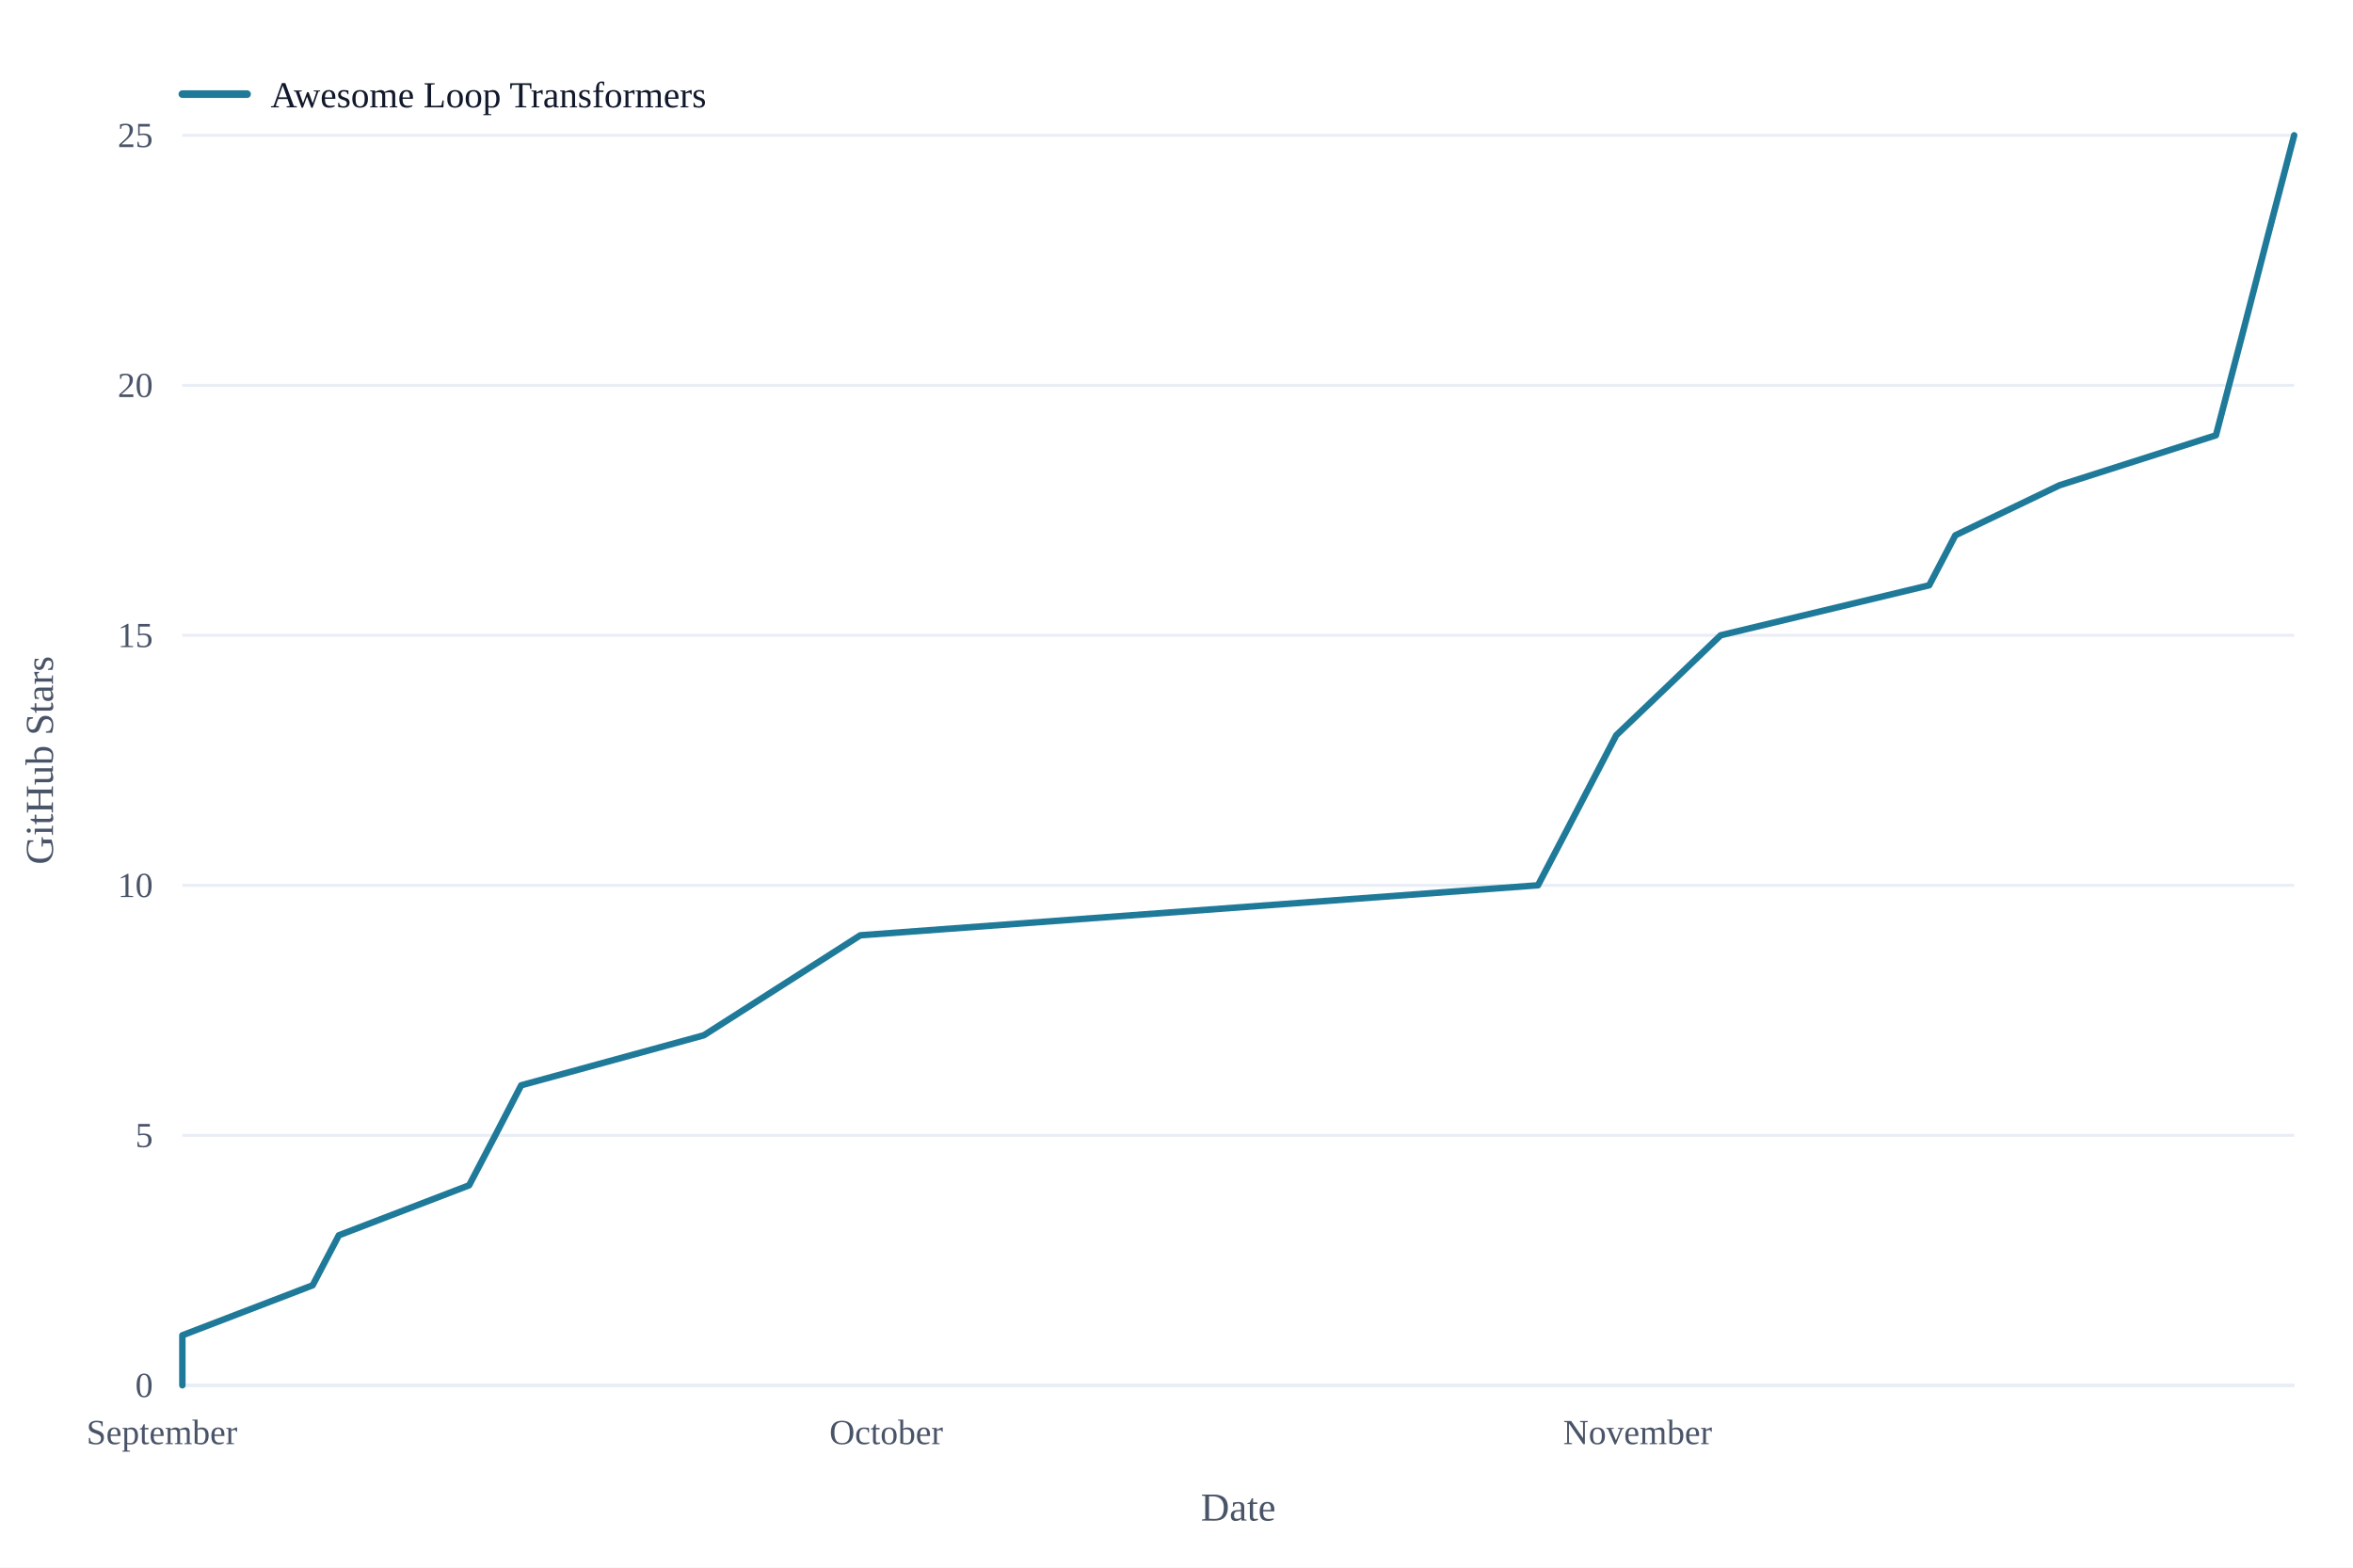
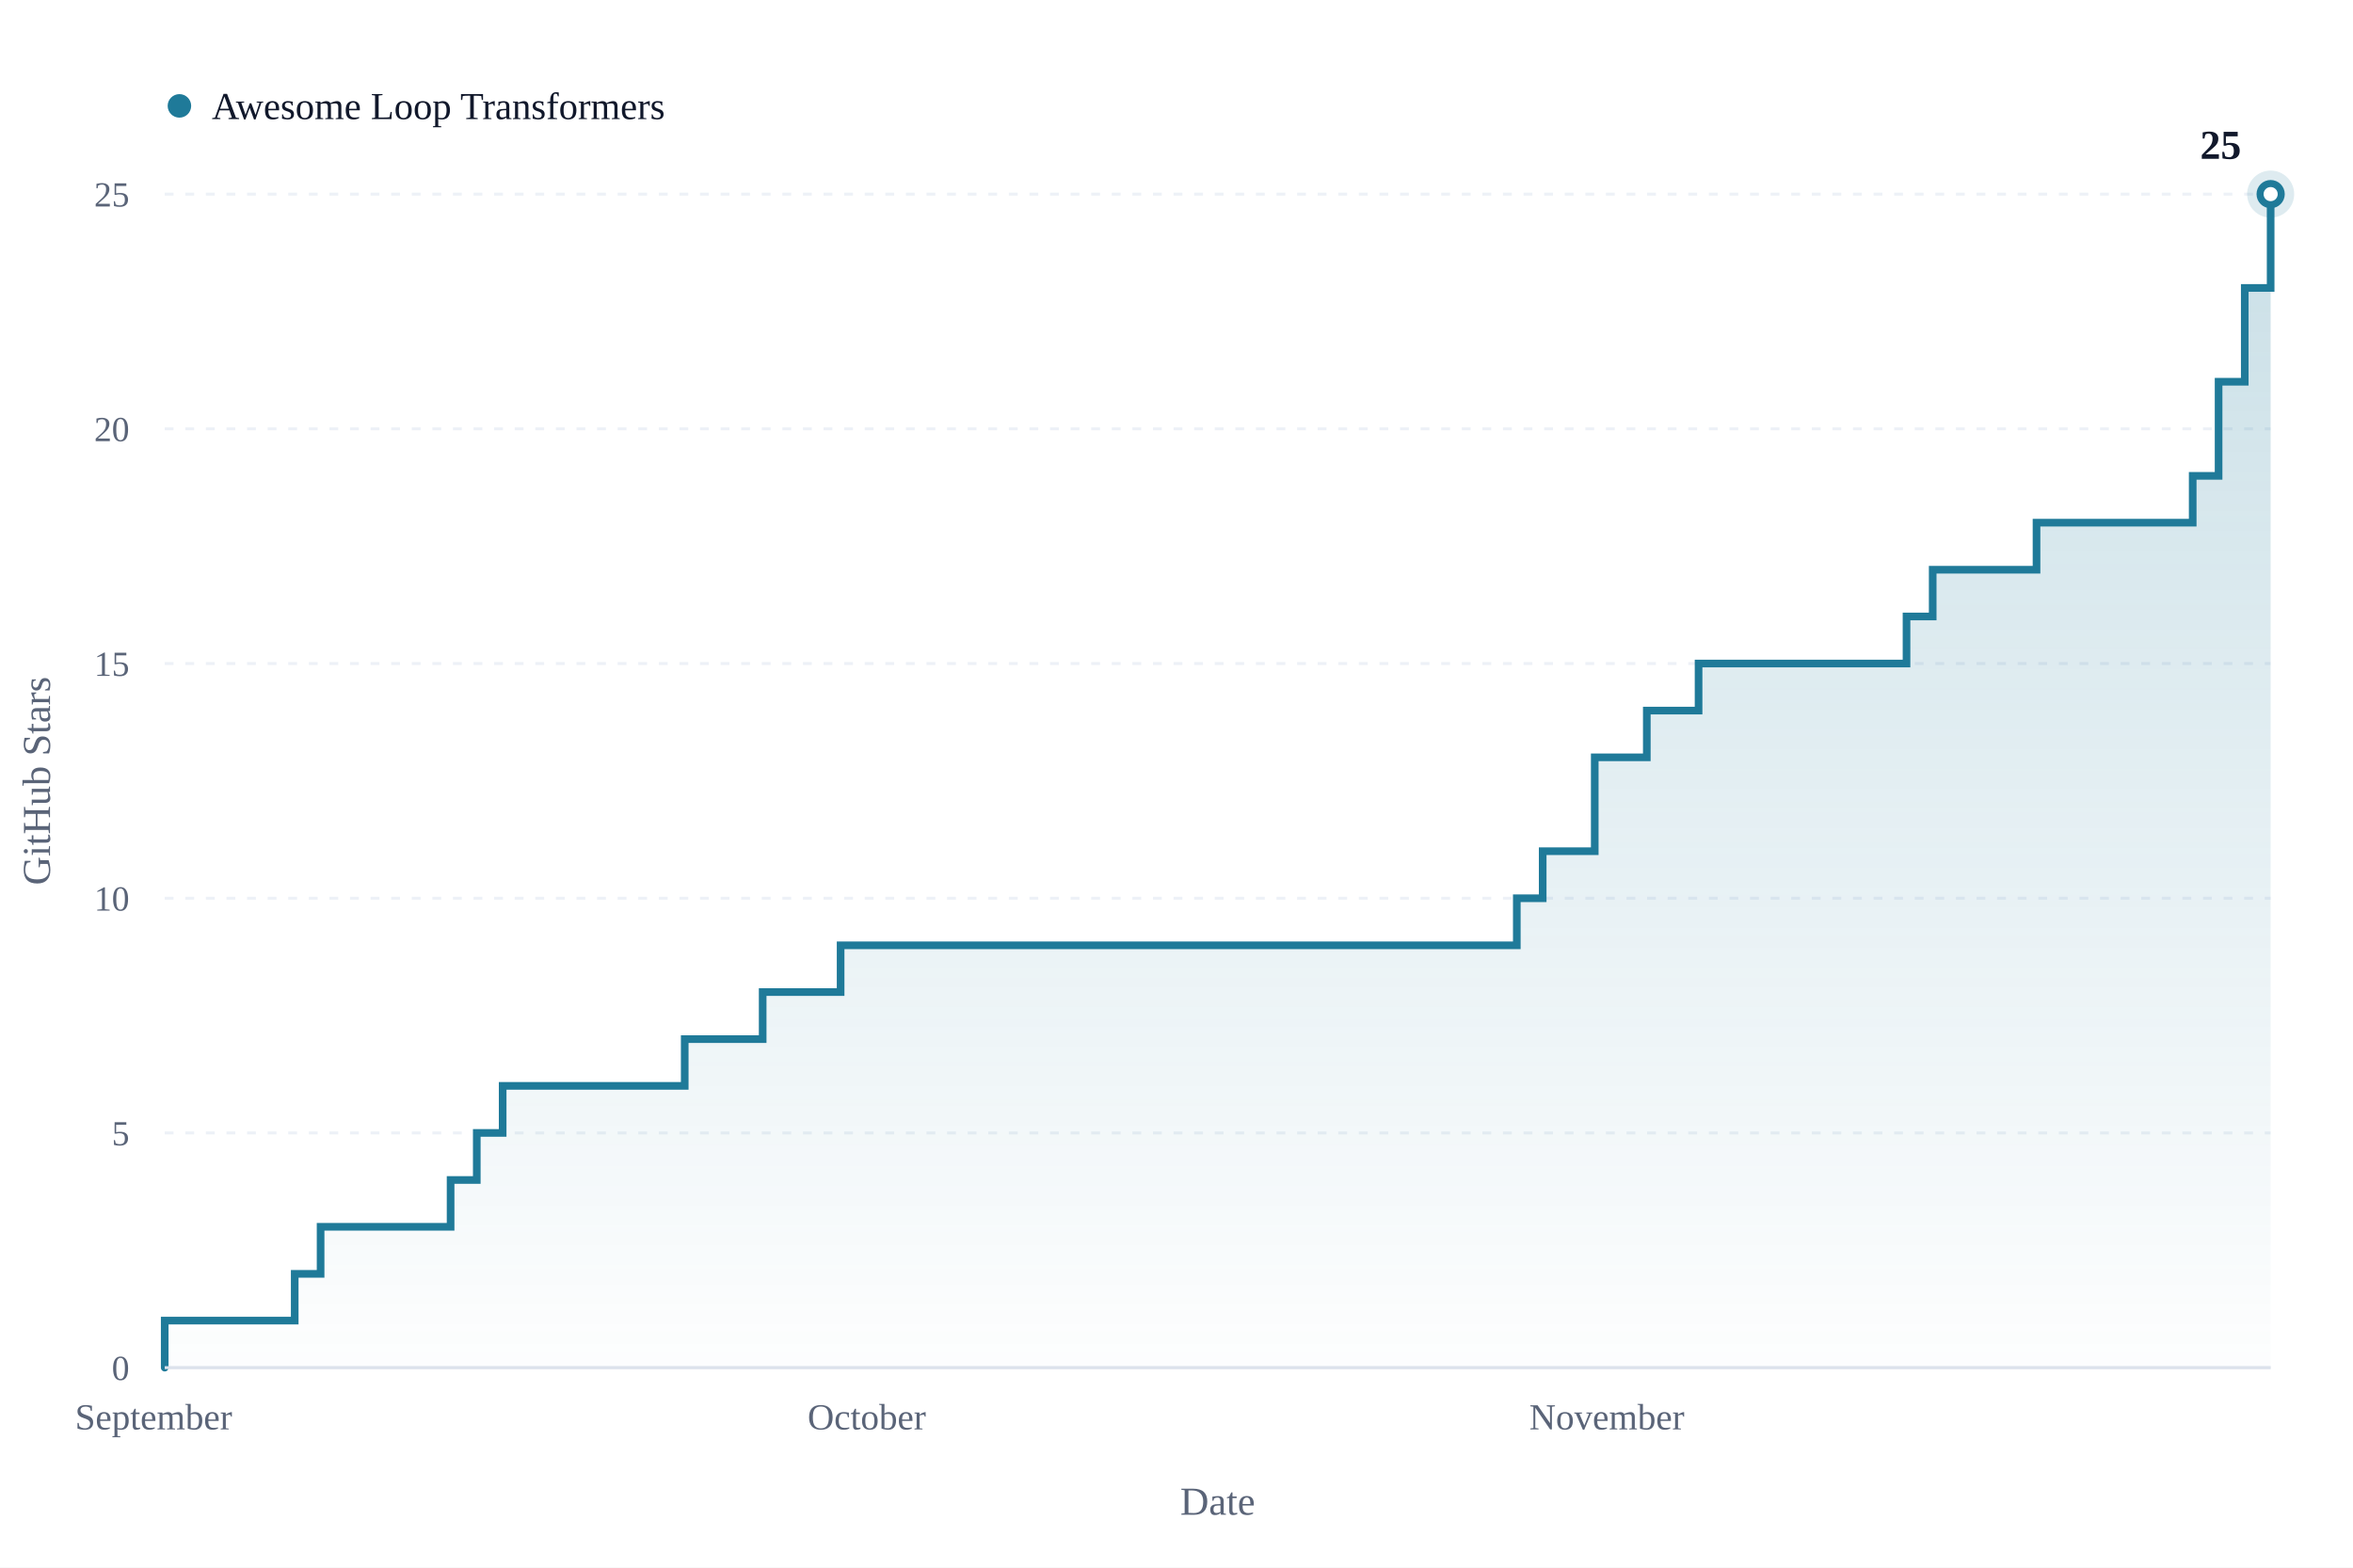
<svg xmlns="http://www.w3.org/2000/svg" width="800" height="533" viewBox="0 0 800 533" role="img" aria-label="25 stars since 2026-09-04">
+   <defs>
+     <linearGradient id="fill-light" x1="0" y1="0" x2="0" y2="1">
+       <stop offset="0%" stop-color="#1F7A99" stop-opacity="0.24" />
+       <stop offset="100%" stop-color="#1F7A99" stop-opacity="0.01" />
+     </linearGradient>
+   </defs>
  <rect width="800" height="533" fill="#FFFFFF" />
-   <line x1="62" y1="471" x2="780" y2="471" stroke="#D8DEE9" stroke-width="1" />
-   <line x1="62" y1="471.0" x2="780" y2="471.0" stroke="#E9EDF5" stroke-width="1" />
-   <text x="52" y="475.0" text-anchor="end" font-size="12" fill="#4A5468">0</text>
-   <line x1="62" y1="386.0" x2="780" y2="386.0" stroke="#E9EDF5" stroke-width="1" />
-   <text x="52" y="390.0" text-anchor="end" font-size="12" fill="#4A5468">5</text>
-   <line x1="62" y1="301.0" x2="780" y2="301.0" stroke="#E9EDF5" stroke-width="1" />
-   <text x="52" y="305.0" text-anchor="end" font-size="12" fill="#4A5468">10</text>
-   <line x1="62" y1="216.0" x2="780" y2="216.0" stroke="#E9EDF5" stroke-width="1" />
-   <text x="52" y="220.0" text-anchor="end" font-size="12" fill="#4A5468">15</text>
-   <line x1="62" y1="131.0" x2="780" y2="131.0" stroke="#E9EDF5" stroke-width="1" />
-   <text x="52" y="135.0" text-anchor="end" font-size="12" fill="#4A5468">20</text>
-   <line x1="62" y1="46.0" x2="780" y2="46.0" stroke="#E9EDF5" stroke-width="1" />
-   <text x="52" y="50.0" text-anchor="end" font-size="12" fill="#4A5468">25</text>
-   <text x="29.4" y="491" text-anchor="start" font-size="12" fill="#4A5468">September</text>
-   <text x="301.3" y="491" text-anchor="middle" font-size="12" fill="#4A5468">October</text>
-   <text x="582.1" y="491" text-anchor="end" font-size="12" fill="#4A5468">November</text>
-   <path d="M62.0,471.0 L62.0,454.0 L106.3,437.0 L115.2,420.0 L159.5,403.0 L168.4,386.0 L177.2,369.0 L239.3,352.0 L265.9,335.0 L292.5,318.0 L522.9,301.0 L531.8,284.0 L549.5,250.0 L567.3,233.0 L585.0,216.0 L655.9,199.0 L664.8,182.0 L700.2,165.0 L753.4,148.0 L762.3,114.0 L771.1,80.0 L780.0,46.0" fill="none" stroke="#1F7A99" stroke-width="2.2" stroke-linejoin="round" stroke-linecap="round" />
-   <line x1="62" y1="32" x2="84" y2="32" stroke="#1F7A99" stroke-width="2.6" stroke-linecap="round" />
-   <text x="92" y="36.5" font-size="12.5" fill="#11182B">Awesome Loop Transformers</text>
-   <text x="421.0" y="517" text-anchor="middle" font-size="13.5" fill="#4A5468">Date</text>
-   <text x="18" y="258.5" text-anchor="middle" font-size="13.5" fill="#4A5468" transform="rotate(-90 18 258.5)">GitHub Stars</text>
+   <line x1="56" y1="465.0" x2="772" y2="465.0" stroke="#EDF1F7" stroke-width="1" stroke-dasharray="0" />
+   <text x="44" y="469.2" text-anchor="end" font-size="12" fill="#5A6478">0</text>
+   <line x1="56" y1="385.2" x2="772" y2="385.2" stroke="#EDF1F7" stroke-width="1" stroke-dasharray="3 4" />
+   <text x="44" y="389.4" text-anchor="end" font-size="12" fill="#5A6478">5</text>
+   <line x1="56" y1="305.4" x2="772" y2="305.4" stroke="#EDF1F7" stroke-width="1" stroke-dasharray="3 4" />
+   <text x="44" y="309.6" text-anchor="end" font-size="12" fill="#5A6478">10</text>
+   <line x1="56" y1="225.6" x2="772" y2="225.6" stroke="#EDF1F7" stroke-width="1" stroke-dasharray="3 4" />
+   <text x="44" y="229.8" text-anchor="end" font-size="12" fill="#5A6478">15</text>
+   <line x1="56" y1="145.8" x2="772" y2="145.8" stroke="#EDF1F7" stroke-width="1" stroke-dasharray="3 4" />
+   <text x="44" y="150.0" text-anchor="end" font-size="12" fill="#5A6478">20</text>
+   <line x1="56" y1="66.0" x2="772" y2="66.0" stroke="#EDF1F7" stroke-width="1" stroke-dasharray="3 4" />
+   <text x="44" y="70.2" text-anchor="end" font-size="12" fill="#5A6478">25</text>
+   <text x="25.5" y="486" text-anchor="start" font-size="12.5" fill="#5A6478">September</text>
+   <text x="294.7" y="486" text-anchor="middle" font-size="12.5" fill="#5A6478">October</text>
+   <text x="572.7" y="486" text-anchor="end" font-size="12.5" fill="#5A6478">November</text>
+   <path d="M56.0,465.0 H56.0 V449.0 H100.2 V433.1 H109.0 V417.1 H153.2 V401.2 H162.1 V385.2 H170.9 V369.2 H232.8 V353.3 H259.3 V337.3 H285.8 V321.4 H515.7 V305.4 H524.5 V289.4 H542.2 V257.5 H559.9 V241.6 H577.5 V225.6 H648.2 V209.6 H657.1 V193.7 H692.4 V177.7 H745.5 V161.8 H754.3 V129.8 H763.2 V97.9 H772.0 V66.0 V465 H56.0 Z" fill="url(#fill-light)" />
+   <path d="M56.0,465.0 H56.0 V449.0 H100.2 V433.1 H109.0 V417.1 H153.2 V401.2 H162.1 V385.2 H170.9 V369.2 H232.8 V353.3 H259.3 V337.3 H285.8 V321.4 H515.7 V305.4 H524.5 V289.4 H542.2 V257.5 H559.9 V241.6 H577.5 V225.6 H648.2 V209.6 H657.1 V193.7 H692.4 V177.7 H745.5 V161.8 H754.3 V129.8 H763.2 V97.9 H772.0 V66.0" fill="none" stroke="#1F7A99" stroke-width="2.6" stroke-linejoin="miter" stroke-linecap="round" />
+   <circle cx="772.0" cy="66.0" r="8" fill="#1F7A99" opacity="0.15" />
+   <circle cx="772.0" cy="66.0" r="3.6" fill="#FFFFFF" stroke="#1F7A99" stroke-width="2.4" />
+   <text x="762.0" y="54.0" text-anchor="end" font-size="14" font-weight="700" fill="#11182B">25</text>
+   <line x1="56" y1="465" x2="772" y2="465" stroke="#DCE2EC" stroke-width="1" />
+   <circle cx="61" cy="36" r="4" fill="#1F7A99" />
+   <text x="72" y="40.5" font-size="13" fill="#11182B">Awesome Loop Transformers</text>
+   <text x="414.0" y="515" text-anchor="middle" font-size="13.5" fill="#5A6478">Date</text>
+   <text x="17" y="265.5" text-anchor="middle" font-size="13.5" fill="#5A6478" transform="rotate(-90 17 265.5)">GitHub Stars</text>
</svg>
